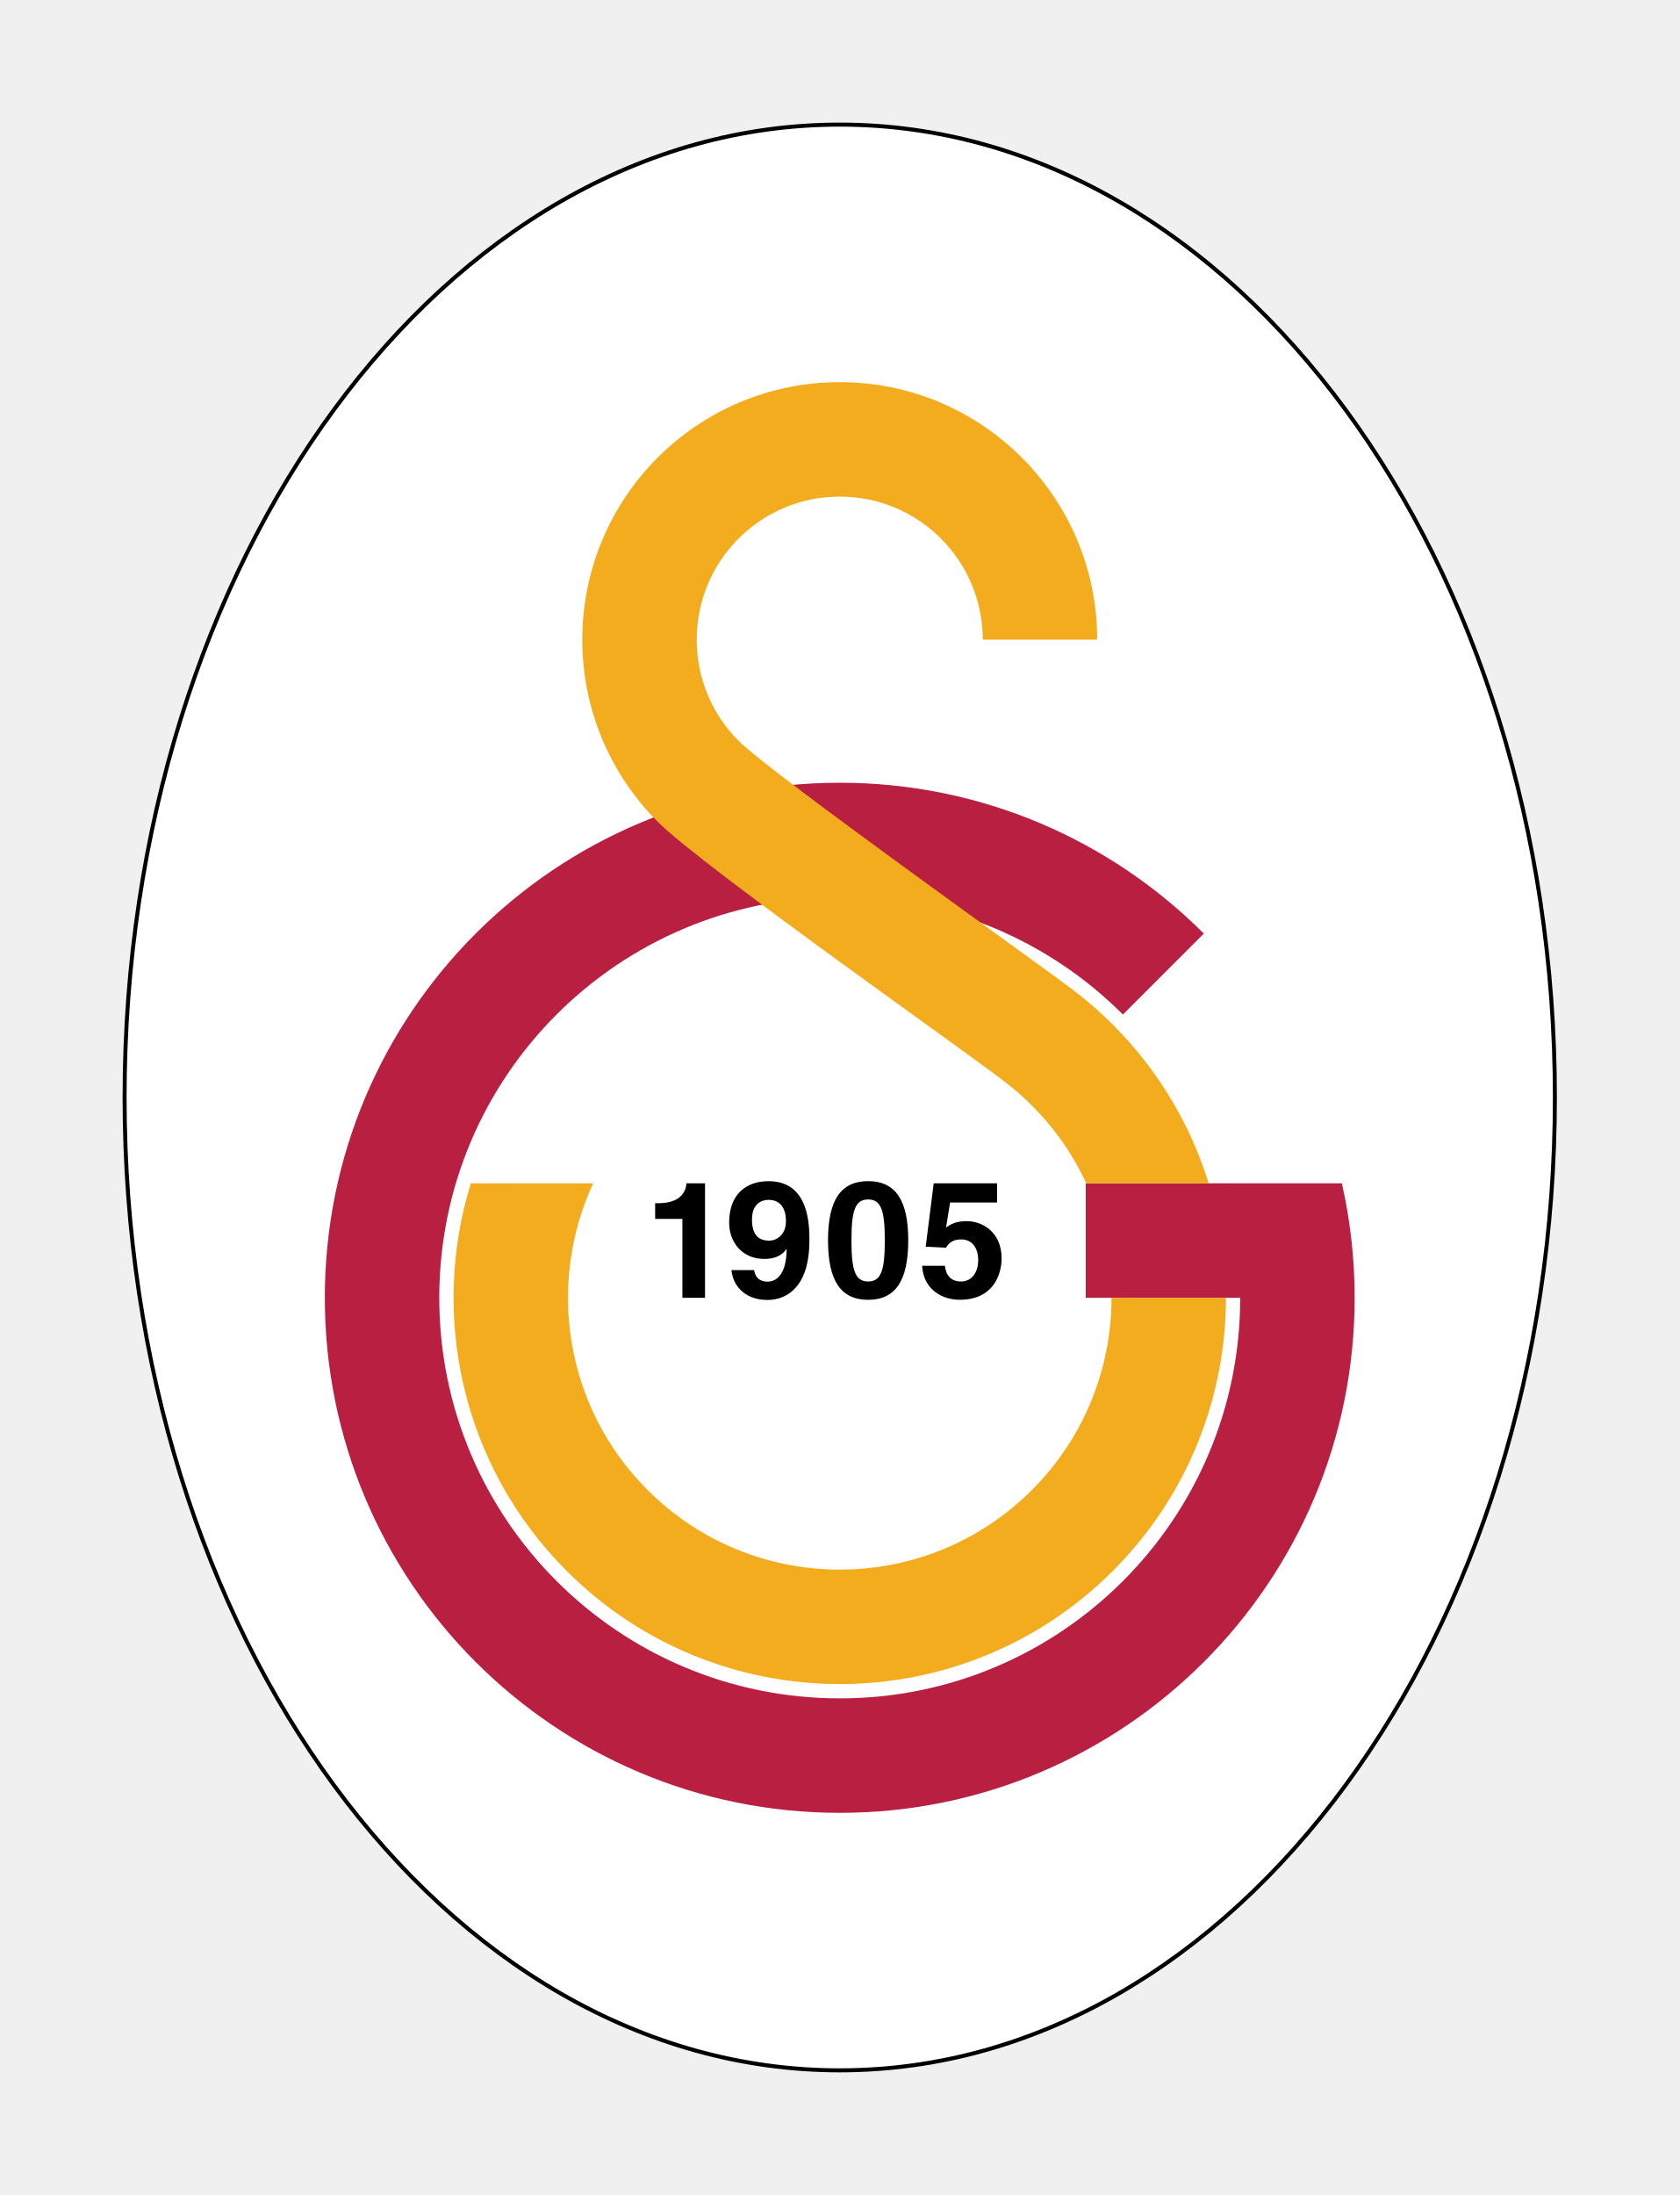
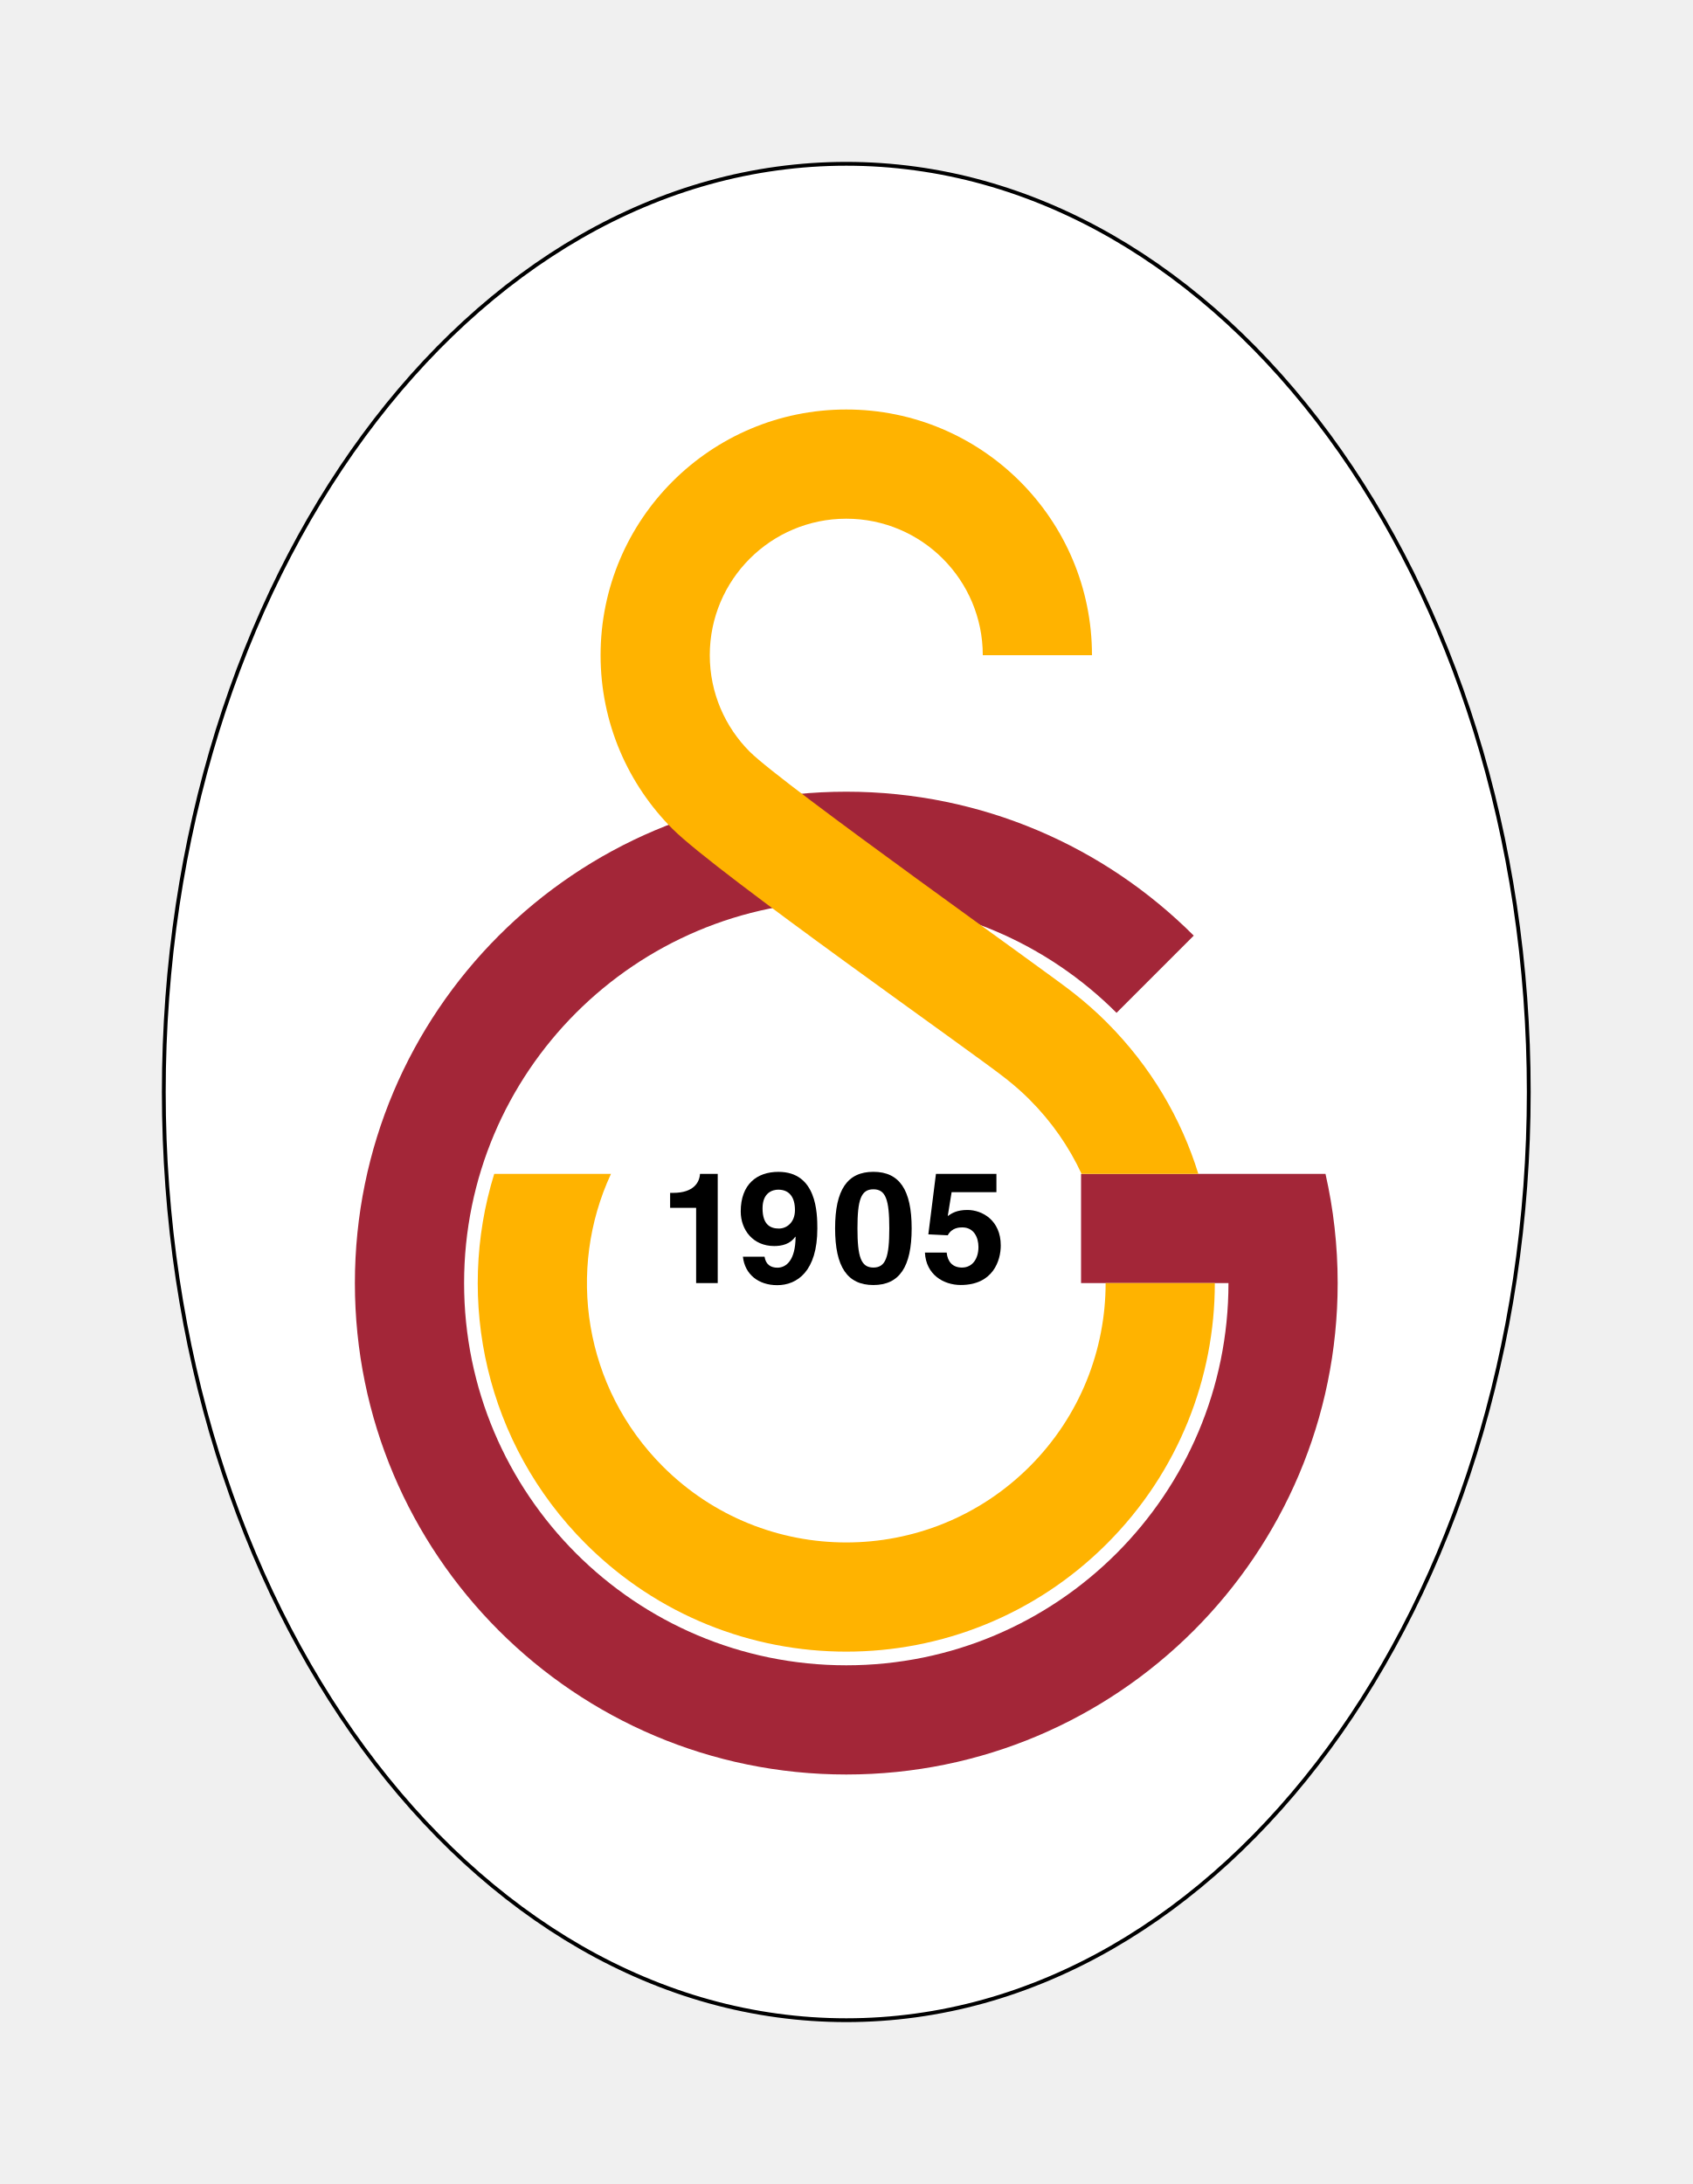
- <svg xmlns="http://www.w3.org/2000/svg" id="Galatasaray_Logo_2026" width="1370" height="1790" viewBox="0 0 1370 1790">
+ <svg xmlns="http://www.w3.org/2000/svg" id="Layer_2" data-name="Layer 2" width="8787.4" height="11338.58" viewBox="0 0 8787.4 11338.58">
  <defs>
    <style>
-       .galatasaray-red { fill: #b81f41; }
-       .galatasaray-white { fill: #fff; }
-       .galatasaray-black { fill: #000; }
-       .galatasaray-yellow { fill: #f2ac1d; }
+       .cls-1 {
+         fill: none;
+       }
+ 
+       .cls-2 {
+         fill: #a32638;
+       }
+ 
+       .cls-3 {
+         fill: #ffb300;
+       }
+ 
+       .cls-4 {
+         fill: #fff;
+       }
    </style>
  </defs>
-   <g>
-     <ellipse class="galatasaray-white" cx="685" cy="894.99" rx="583.37" ry="793.37" />
-     <path class="galatasaray-black" d="M685,1689.99c-39.73,0-79.43-5.44-118.01-16.18-37.59-10.46-74.56-26.07-109.88-46.39-34.67-19.94-68.11-44.63-99.38-73.36-30.97-28.45-60.09-61.13-86.55-97.11-26.45-35.98-50.47-75.56-71.38-117.66-21.11-42.49-39.24-87.91-53.88-135.01-14.91-47.96-26.37-98.14-34.05-149.17-7.88-52.35-11.87-106.22-11.87-160.13s3.99-107.79,11.87-160.13c7.68-51.02,19.13-101.21,34.05-149.17,14.65-47.09,32.77-92.52,53.88-135.01,20.91-42.09,44.93-81.68,71.38-117.66,26.46-35.99,55.58-68.66,86.55-97.11,31.27-28.74,64.71-53.42,99.38-73.36,35.32-20.32,72.29-35.93,109.88-46.39,38.57-10.74,78.28-16.18,118.01-16.18s79.43,5.44,118.01,16.18c37.59,10.46,74.56,26.07,109.88,46.39,34.67,19.94,68.11,44.63,99.38,73.36,30.97,28.45,60.09,61.13,86.55,97.11,26.45,35.98,50.47,75.56,71.38,117.66,21.11,42.49,39.24,87.91,53.88,135.01,14.91,47.96,26.37,98.14,34.05,149.17,7.88,52.35,11.87,106.22,11.87,160.13s-3.99,107.79-11.87,160.13c-7.68,51.02-19.13,101.21-34.05,149.17-14.65,47.09-32.77,92.52-53.88,135.01-20.91,42.09-44.93,81.68-71.38,117.66-26.46,35.99-55.58,68.66-86.55,97.11-31.27,28.74-64.71,53.42-99.38,73.36-35.32,20.32-72.29,35.93-109.88,46.39-38.57,10.74-78.28,16.18-118.01,16.18ZM685,103.26c-39.43,0-78.84,5.4-117.13,16.06-37.32,10.39-74.04,25.89-109.13,46.07-34.46,19.82-67.7,44.36-98.8,72.93-30.81,28.31-59.79,60.82-86.13,96.64-26.34,35.82-50.26,75.25-71.09,117.17-21.03,42.34-39.1,87.6-53.69,134.52-14.87,47.8-26.28,97.82-33.94,148.68-7.85,52.19-11.83,105.9-11.83,159.65s3.98,107.46,11.83,159.65c7.65,50.86,19.07,100.88,33.94,148.68,14.6,46.93,32.66,92.19,53.69,134.52,20.83,41.93,44.74,81.35,71.09,117.17,26.34,35.82,55.31,68.33,86.13,96.64,31.1,28.57,64.34,53.11,98.8,72.94,35.09,20.18,71.8,35.68,109.13,46.07,38.29,10.66,77.7,16.06,117.13,16.06s78.84-5.4,117.13-16.06c37.32-10.39,74.04-25.89,109.13-46.07,34.46-19.82,67.7-44.36,98.8-72.94,30.81-28.31,59.79-60.82,86.13-96.64,26.34-35.83,50.26-75.25,71.09-117.17,21.03-42.34,39.1-87.59,53.69-134.52,14.87-47.8,26.28-97.82,33.94-148.68,7.85-52.19,11.83-105.9,11.83-159.65s-3.98-107.46-11.83-159.65c-7.65-50.86-19.07-100.88-33.94-148.68-14.6-46.93-32.66-92.19-53.69-134.52-20.83-41.93-44.74-81.35-71.09-117.17-26.34-35.82-55.31-68.33-86.13-96.64-31.1-28.57-64.34-53.11-98.8-72.93-35.09-20.18-71.8-35.68-109.13-46.07-38.29-10.66-77.7-16.06-117.13-16.06Z" />
-   </g>
-   <g>
-     <path class="galatasaray-red" d="M1105.02,1058.33c0,231.97-188.05,420.02-420.02,420.02s-420.02-188.05-420.02-420.02,188.05-420.02,420.02-420.02c115.98,0,220.99,47.01,297,123.02l-66,66c-59.12-59.12-140.79-95.68-231-95.68-180.42,0-326.68,146.26-326.68,326.68s146.26,326.68,326.68,326.68,326.68-146.26,326.68-326.68h-126.01v-93.34h208.94c6.81,30.02,10.41,61.26,10.41,93.34h0Z" />
-     <g>
-       <path id="1905-1" class="galatasaray-black" d="M534.42,981.21h2.63c17.76,0,22.5-9.23,22.9-16.22h15.16v93.34h-18.46v-64.34h-22.23v-12.79h0Z" />
-       <path id="1905-9" class="galatasaray-black" d="M613.42,994.43c0-13.56,8.66-15.95,13.45-15.95,9.59,0,14.25,6.65,14.25,17.42s-7.19,15.82-13.72,15.82c-7.06,0-13.99-3.06-13.99-17.28h0ZM596.65,1035.77c1.59,14.99,13.18,24.33,29.3,24.33,17.05,0,34.32-11.88,34.32-48.4,0-13.3-.53-48.46-33.25-48.46-18.52,0-32.23,10.72-32.23,33.84,0,15.82,10.52,29.57,28.63,29.57,6.4,0,13.72-1.6,17.98-8.01l.27.27c-.13,19.76-7.86,26.24-15.58,26.24-5.73,0-9.86-2.77-10.92-9.25v-.13h-18.51Z" />
-       <path id="1905-0" class="galatasaray-black" d="M694.56,1011.53c0-24.24,2.93-33.38,13.6-33.38s13.6,9.14,13.6,33.38c0,24.24-2.94,33.51-13.6,33.51-10.67,0-13.6-9.27-13.6-33.51h0ZM675.44,1011.53c0,32.98,10.48,48.45,32.72,48.45s32.72-15.47,32.72-48.45-10.49-48.32-32.72-48.32-32.72,15.34-32.72,48.31h0Z" />
-       <path id="1905-5" class="galatasaray-black" d="M771.73,1001.01c3.44-2.39,7.69-5.19,16.83-5.19,12.59,0,28.48,8.78,28.48,30.35,0,12.8-6.49,33.78-34.18,33.78-14.72,0-29.72-8.78-30.65-27.71h18.58c.8,7.66,4.9,12.8,13.12,12.8,8.88,0,14.05-7.52,14.05-17.55,0-8.32-3.97-16.76-13.78-16.76-2.52,0-8.88.13-12.46,6.73l-16.59-.79,6.51-51.68h51.69v15.63h-38.3l-3.31,20.39h0Z" />
+   <g id="EXPORTS">
+     <g id="galatasaray-2026">
+       <g>
+         <g>
+           <ellipse class="cls-4" cx="4393.7" cy="5669.29" rx="3543.31" ry="4818.9" />
+           <path d="M4393.7,10498.11c-241.31,0-482.46-33.06-716.76-98.27-228.3-63.54-452.85-158.33-667.4-281.75-210.59-121.14-413.69-271.06-603.65-445.59-188.1-172.82-364.96-371.28-525.68-589.86-160.68-218.53-306.55-458.97-433.56-714.65-128.21-258.09-238.32-533.98-327.28-820.03-90.59-291.3-160.17-596.13-206.8-906.03-47.84-317.96-72.1-645.2-72.1-972.65s24.26-654.69,72.1-972.65c46.63-309.9,116.21-614.73,206.8-906.03,88.96-286.04,199.07-561.94,327.28-820.03,127.01-255.68,272.88-496.12,433.56-714.65,160.72-218.58,337.58-417.04,525.68-589.86,189.96-174.54,393.06-324.46,603.65-445.59,214.56-123.42,439.1-218.21,667.4-281.75,234.3-65.21,475.45-98.27,716.76-98.27s482.46,33.06,716.76,98.27c228.3,63.53,452.84,158.33,667.4,281.75,210.59,121.14,413.69,271.06,603.65,445.59,188.1,172.82,364.96,371.28,525.68,589.86,160.68,218.52,306.55,458.97,433.56,714.65,128.21,258.09,238.32,533.98,327.28,820.03,90.59,291.3,160.17,596.13,206.8,906.03,47.84,317.96,72.1,645.2,72.1,972.65s-24.26,654.7-72.1,972.65c-46.63,309.9-116.21,614.73-206.8,906.03-88.96,286.04-199.07,561.94-327.28,820.03-127.01,255.68-272.88,496.12-433.56,714.65-160.72,218.58-337.58,417.04-525.68,589.86-189.96,174.54-393.06,324.46-603.65,445.59-214.56,123.42-439.1,218.21-667.4,281.75-234.3,65.21-475.45,98.27-716.76,98.27ZM4393.7,860.31c-239.51,0-478.87,32.82-711.44,97.54-226.7,63.09-449.71,157.24-662.83,279.83-209.32,120.41-411.23,269.46-600.12,443-187.15,171.96-363.16,369.45-523.12,587-160,217.6-305.27,457.06-431.78,711.72-127.74,257.15-237.46,532.06-326.1,817.09-90.3,290.34-159.65,594.18-206.13,903.09-47.69,316.98-71.88,643.24-71.88,969.7s24.18,652.72,71.88,969.7c46.48,308.91,115.83,612.75,206.13,903.09,88.65,285.04,198.36,559.95,326.1,817.09,126.5,254.66,271.77,494.11,431.78,711.72,159.96,217.55,335.96,415.04,523.12,587,188.89,173.55,390.79,322.6,600.12,443.01,213.12,122.59,436.13,216.74,662.83,279.83,232.57,64.72,471.93,97.54,711.44,97.54s478.87-32.82,711.44-97.54c226.7-63.09,449.71-157.24,662.83-279.83,209.32-120.41,411.23-269.46,600.12-443.01,187.15-171.96,363.16-369.45,523.12-587,160-217.61,305.27-457.06,431.78-711.72,127.74-257.15,237.46-532.05,326.1-817.09,90.3-290.34,159.65-594.18,206.13-903.09,47.69-316.98,71.88-643.24,71.88-969.7s-24.18-652.72-71.88-969.7c-46.48-308.9-115.83-612.75-206.13-903.09-88.65-285.04-198.37-559.95-326.1-817.09-126.5-254.66-271.77-494.12-431.78-711.72-159.96-217.55-335.96-415.05-523.12-587-188.89-173.55-390.79-322.6-600.12-443-213.12-122.59-436.13-216.74-662.83-279.83-232.57-64.72-471.93-97.54-711.44-97.54Z" />
+         </g>
+         <g>
+           <path class="cls-2" d="M6944.88,6661.41c0,1408.98-1142.2,2551.18-2551.18,2551.18s-2551.18-1142.2-2551.18-2551.18,1142.2-2551.18,2551.18-2551.18c704.48,0,1342.28,285.55,1803.95,747.23l-400.88,400.87c-359.07-359.08-855.14-581.17-1403.07-581.17-1095.87,0-1984.25,888.38-1984.25,1984.25s888.38,1984.25,1984.25,1984.25,1984.25-888.38,1984.25-1984.25h-765.35v-566.92h1269.06c41.38,182.33,63.22,372.07,63.22,566.92Z" />
+           <g>
+             <path id="path12" d="M3479.12,6192.95h15.98c107.88,0,136.69-56.06,139.09-98.49h92.09v566.96h-112.1v-390.78h-135.04v-77.69h0Z" />
+             <path id="path14" d="M3958.95,6273.25c0-82.35,52.59-96.9,81.72-96.9,58.27,0,86.57,40.37,86.57,105.78s-43.7,96.1-83.34,96.1c-42.87,0-84.95-18.57-84.95-104.98ZM3857.07,6524.4c9.68,91.03,80.05,147.79,177.94,147.79,103.53,0,208.44-72.17,208.44-293.96,0-80.76-3.23-294.35-201.96-294.35-112.47,0-195.76,65.14-195.76,205.53,0,96.11,63.89,179.61,173.9,179.61,38.85,0,83.34-9.71,109.23-48.64l1.62,1.63c-.81,120.05-47.74,159.36-94.66,159.36-34.79-.02-59.87-16.85-66.35-56.17v-.81h-112.39Z" />
+             <path id="path16" d="M4451.74,6377.14c0-147.21,17.81-202.72,82.63-202.72s82.63,55.52,82.63,202.73c.02,147.21-17.83,203.54-82.63,203.54-64.81-.02-82.63-56.31-82.63-203.56h0ZM4335.65,6377.14c0,200.34,63.67,294.29,198.73,294.29s198.76-93.95,198.76-294.27-63.7-293.47-198.76-293.47c-135.07,0-198.74,93.16-198.73,293.45h0Z" />
+             <path id="path18" d="M4920.51,6313.27c20.92-14.54,46.68-31.53,102.22-31.53,76.46,0,173.01,53.36,173.01,184.33,0,77.74-39.42,205.16-207.61,205.16-89.39,0-180.49-53.34-186.14-168.3h112.88c4.83,46.51,29.79,77.76,79.68,77.76,53.94-.02,85.32-45.67,85.32-106.6,0-50.51-24.14-101.8-83.71-101.8-15.3-.02-53.95.82-75.67,40.88l-100.79-4.82,39.52-313.91h313.98v94.95h-232.6l-20.11,123.87h0Z" />
+           </g>
+           <path class="cls-3" d="M5740.16,6661.38c.01,344.6-131.45,689.2-394.37,952.12-525.82,525.82-1378.35,525.82-1904.18-.01-410.79-410.79-500.66-1020.98-269.6-1519.01h-606.18c-202.95,656.33-44.65,1400.34,474.9,1919.89,747.23,747.23,1958.72,747.23,2705.94,0,373.62-373.62,560.43-863.32,560.42-1353h-566.93Z" />
+           <path class="cls-3" d="M5746.67,5308.44l.08-.18c-54.34-54.21-112.52-105.73-174.51-154.2-113.25-92.02-1507.74-1079.48-1679.64-1251.39-128.24-128.25-207.56-305.41-207.56-501.1,0-391.38,317.28-708.66,708.66-708.66s708.67,317.28,708.67,708.66h566.93c0-704.49-571.11-1275.59-1275.6-1275.59s-1275.59,571.1-1275.59,1275.59c0,352.25,142.78,671.14,373.61,901.98,229,229.01,1575.21,1171.39,1731.32,1297.13,43.63,34.11,84.59,70.38,122.84,108.55l-.03.15c114.99,115.01,204.84,245.64,269.53,385.07h606.19c-88.94-287.59-247.24-558.35-474.9-786.01Z" />
+         </g>
+       </g>
+       <rect class="cls-1" width="8787.4" height="11338.58" />
    </g>
-     <path class="galatasaray-yellow" d="M906.68,1058.33c0,56.73-21.64,113.47-64.93,156.75-86.57,86.57-226.93,86.57-313.5,0-67.63-67.63-82.43-168.09-44.39-250.08h-99.8c-33.41,108.06-7.35,230.55,78.19,316.08,123.02,123.02,322.48,123.02,445.5,0,61.51-61.51,92.27-142.13,92.27-222.75h-93.34,0Z" />
-     <path class="galatasaray-yellow" d="M907.75,835.58v-.03c-8.93-8.92-18.51-17.41-28.72-25.39-18.65-15.15-248.23-177.72-276.53-206.02-21.11-21.11-34.17-50.28-34.17-82.5,0-64.44,52.24-116.67,116.67-116.67s116.67,52.24,116.67,116.67h93.34c0-115.98-94.03-210.01-210.01-210.01s-210.01,94.02-210.01,210.01c0,57.99,23.51,110.49,61.51,148.5,37.7,37.7,259.34,192.85,285.04,213.55,7.18,5.62,13.93,11.59,20.22,17.87v.02c18.93,18.93,33.72,40.44,44.37,63.4h99.8c-14.64-47.35-40.71-91.92-78.19-129.41h0Z" />
  </g>
</svg>
